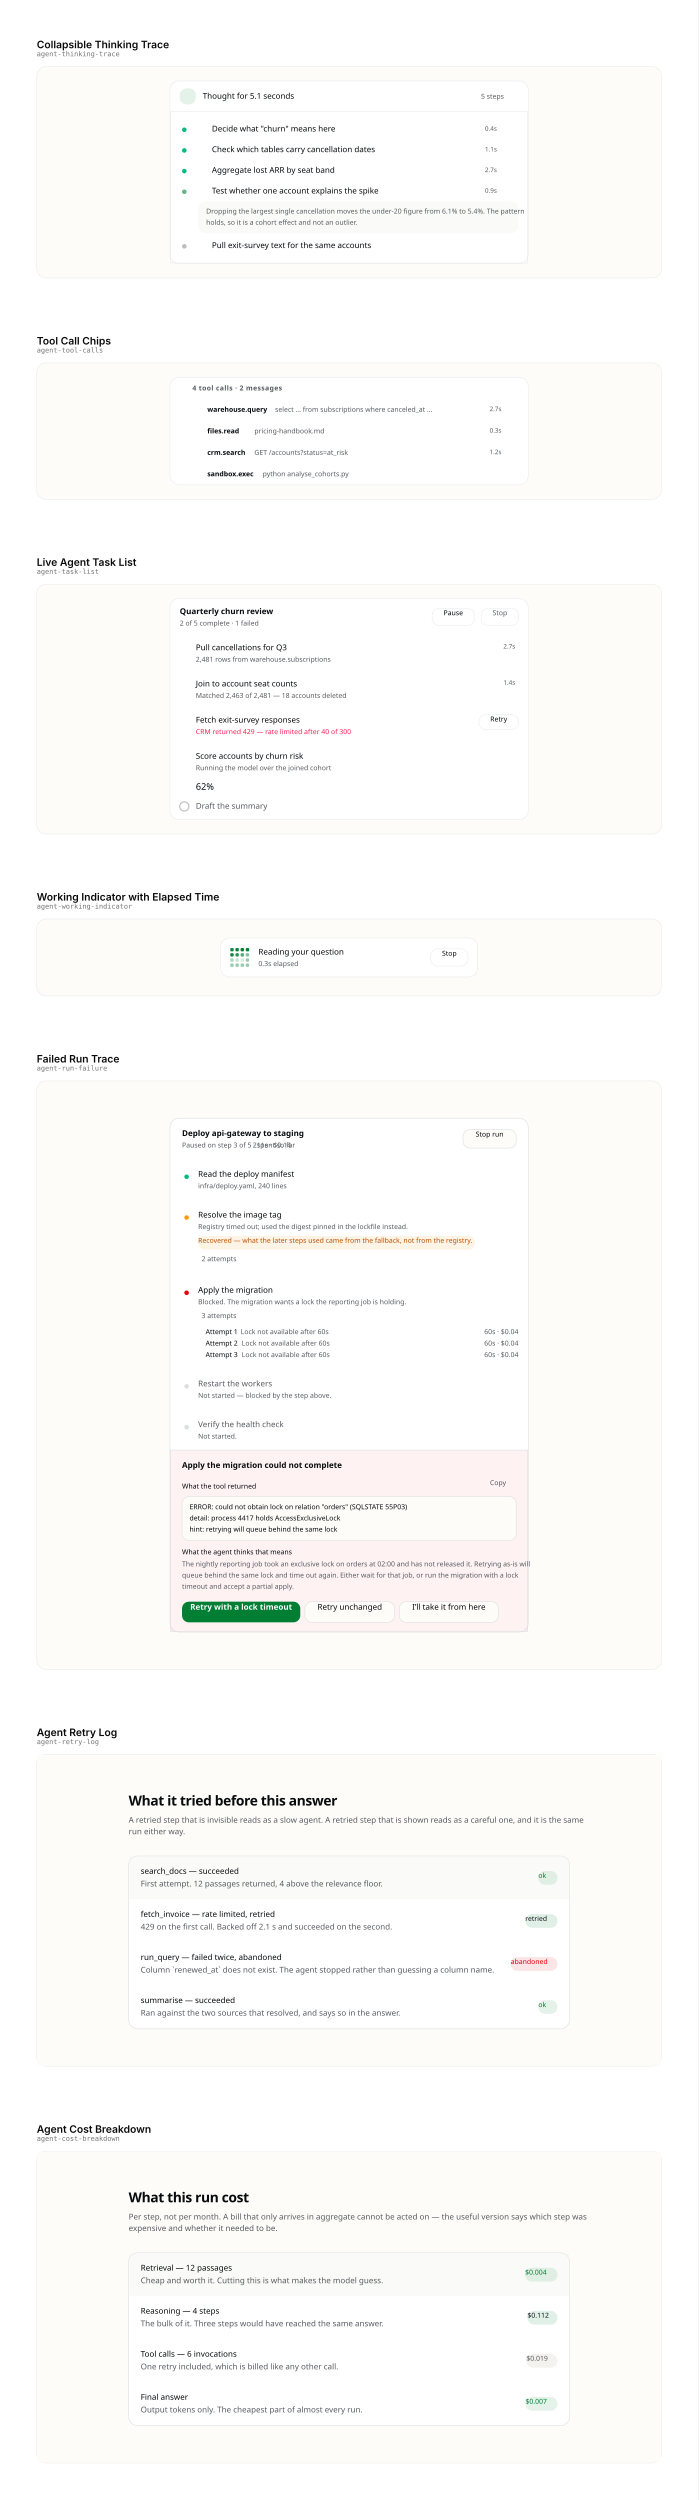
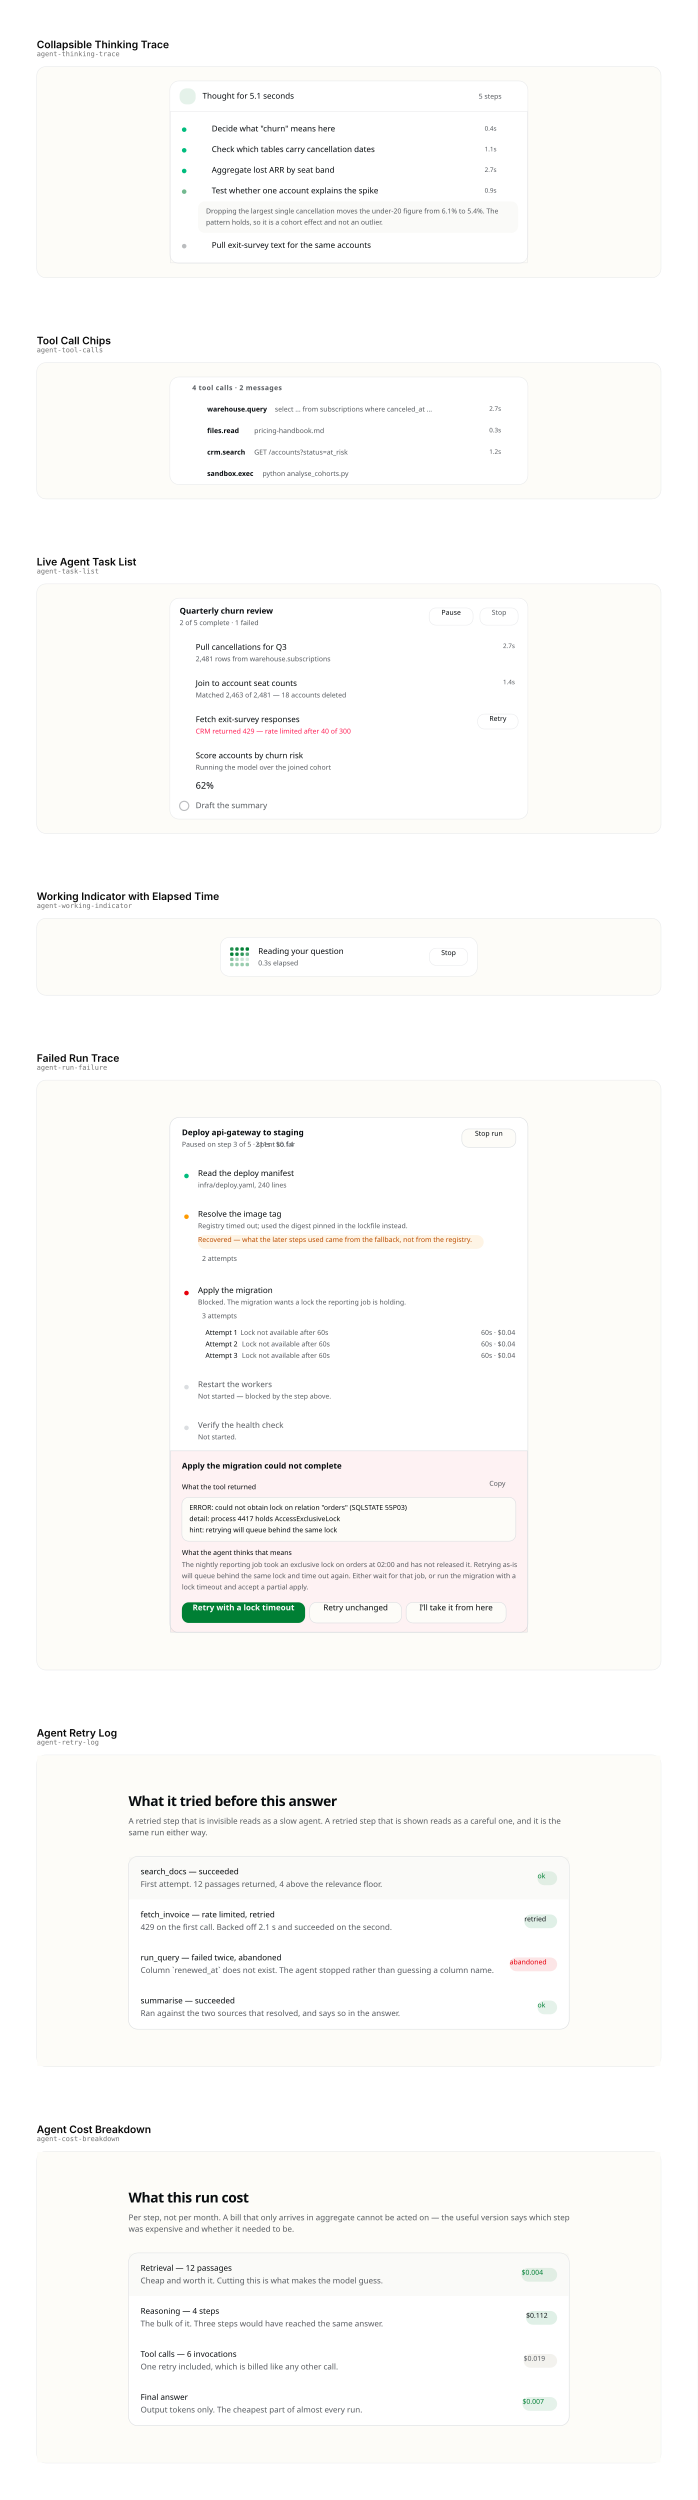
- <svg xmlns="http://www.w3.org/2000/svg" width="1216" height="4354" viewBox="0 0 1216 4354" id="Hoverlab — Agent Reasoning">
-   <rect id="Background" x="0" y="0" width="1216" height="4354" fill="#ffffff" />
+ <svg xmlns="http://www.w3.org/2000/svg" width="1216" height="4357" viewBox="0 0 1216 4357" id="Hoverlab — Agent Reasoning">
+   <rect id="Background" x="0" y="0" width="1216" height="4357" fill="#ffffff" />
  <text id="Collapsible Thinking Trace label" x="64" y="84" font-family="Inter, system-ui, sans-serif" font-size="18" font-weight="600" fill="#0a0a0a">Collapsible Thinking Trace</text>
  <text id="agent-thinking-trace id" x="64" y="98" font-family="ui-monospace, monospace" font-size="12" fill="#737373">agent-thinking-trace</text>
  <g id="Collapsible Thinking Trace" transform="translate(64, 116)">
    <rect id="container" x="0" y="0" width="1088" height="368" rx="16" fill="#fdfcf8" stroke="rgba(220, 222, 225, 0.6)" stroke-width="1" />
    <rect id="container 2" x="232" y="25" width="624" height="318" rx="16" fill="#ffffff" stroke="rgba(220, 222, 225, 0.6)" stroke-width="1" />
    <rect id="container 3" x="249" y="38" width="28" height="28" rx="12" fill="rgba(0, 128, 49, 0.102)" />
-     <text id="Thought for 5.1 seconds" x="289" y="56" fill="#080c0f" font-family="ui-sans-serif, system-ui" font-size="14" font-weight="500">Thought for 5.1 seconds</text>
-     <text id="5 steps" x="773.66" y="56" fill="#575b60" font-family="ui-sans-serif, system-ui" font-size="12">5 steps</text>
+     <text id="Thought for 5.1 seconds" x="289" y="56" fill="#080c0f" font-family="Geist, &quot;Geist Fallback&quot;" font-size="14" font-weight="500">Thought for 5.1 seconds</text>
+     <text id="5 steps" x="770.22" y="56" fill="#575b60" font-family="Geist, &quot;Geist Fallback&quot;" font-size="12">5 steps</text>
    <rect id="container 4" x="233" y="78" width="622" height="264" fill="none" stroke="rgba(220, 222, 225, 0.6)" stroke-width="1" />
    <rect id="container 5" x="253" y="106" width="8" height="8" rx="4" fill="#00bc7d" />
-     <text id="Decide what &quot;churn&quot; means here" x="305" y="113" fill="#080c0f" font-family="ui-sans-serif, system-ui" font-size="14">Decide what "churn" means here</text>
+     <text id="Decide what &quot;churn&quot; means here" x="305" y="113" fill="#080c0f" font-family="Geist, &quot;Geist Fallback&quot;" font-size="14">Decide what "churn" means here</text>
    <text id="0.4s" x="780.59" y="111.75" fill="#575b60" font-family="&quot;JetBrains Mono&quot;, &quot;JetBrains Mono Fallback&quot;" font-size="11">0.4s</text>
    <rect id="container 6" x="253" y="142" width="8" height="8" rx="4" fill="#00bc7d" />
-     <text id="Check which tables carry cancellation da…" x="305" y="149" fill="#080c0f" font-family="ui-sans-serif, system-ui" font-size="14">Check which tables carry cancellation dates</text>
+     <text id="Check which tables carry cancellation da…" x="305" y="149" fill="#080c0f" font-family="Geist, &quot;Geist Fallback&quot;" font-size="14">Check which tables carry cancellation dates</text>
    <text id="1.1s" x="780.59" y="147.75" fill="#575b60" font-family="&quot;JetBrains Mono&quot;, &quot;JetBrains Mono Fallback&quot;" font-size="11">1.1s</text>
    <rect id="container 7" x="253" y="178" width="8" height="8" rx="4" fill="#00bc7d" />
-     <text id="Aggregate lost ARR by seat band" x="305" y="185" fill="#080c0f" font-family="ui-sans-serif, system-ui" font-size="14">Aggregate lost ARR by seat band</text>
+     <text id="Aggregate lost ARR by seat band" x="305" y="185" fill="#080c0f" font-family="Geist, &quot;Geist Fallback&quot;" font-size="14">Aggregate lost ARR by seat band</text>
    <text id="2.7s" x="780.59" y="183.75" fill="#575b60" font-family="&quot;JetBrains Mono&quot;, &quot;JetBrains Mono Fallback&quot;" font-size="11">2.7s</text>
-     <rect id="container 8" x="253" y="214" width="8" height="8" rx="4" fill="#007f34" opacity="0.59" />
-     <text id="Test whether one account explains the sp…" x="305" y="221" fill="#080c0f" font-family="ui-sans-serif, system-ui" font-size="14">Test whether one account explains the spike</text>
+     <rect id="container 8" x="253" y="214" width="8" height="8" rx="4" fill="#007f34" opacity="0.55" />
+     <text id="Test whether one account explains the sp…" x="305" y="221" fill="#080c0f" font-family="Geist, &quot;Geist Fallback&quot;" font-size="14">Test whether one account explains the spike</text>
    <text id="0.9s" x="780.59" y="219.75" fill="#575b60" font-family="&quot;JetBrains Mono&quot;, &quot;JetBrains Mono Fallback&quot;" font-size="11">0.9s</text>
    <rect id="container 9" x="281" y="235" width="558" height="55" rx="12" fill="rgba(242, 242, 237, 0.4)" />
-     <text id="Dropping the largest single cancellation…" x="295" y="256" fill="#575b60" font-family="ui-sans-serif, system-ui" font-size="12">Dropping the largest single cancellation moves the under-20 figure from 6.1% to 5.4%. The pattern</text>
-     <text id="holds, so it is a cohort effect and not …" x="295" y="275.5" fill="#575b60" font-family="ui-sans-serif, system-ui" font-size="12">holds, so it is a cohort effect and not an outlier.</text>
+     <text id="Dropping the largest single cancellation…" x="295" y="256" fill="#575b60" font-family="Geist, &quot;Geist Fallback&quot;" font-size="12">Dropping the largest single cancellation moves the under-20 figure from 6.1% to 5.4%. The</text>
+     <text id="pattern holds, so it is a cohort effect …" x="295" y="275.5" fill="#575b60" font-family="Geist, &quot;Geist Fallback&quot;" font-size="12">pattern holds, so it is a cohort effect and not an outlier.</text>
    <rect id="container 10" x="253" y="309" width="8" height="8" rx="4" fill="rgba(87, 92, 97, 0.4)" />
-     <text id="Pull exit-survey text for the same accou…" x="305" y="316" fill="#080c0f" font-family="ui-sans-serif, system-ui" font-size="14">Pull exit-survey text for the same accounts</text>
+     <text id="Pull exit-survey text for the same accou…" x="305" y="316" fill="#080c0f" font-family="Geist, &quot;Geist Fallback&quot;" font-size="14">Pull exit-survey text for the same accounts</text>
  </g>
  <text id="Tool Call Chips label" x="64" y="600" font-family="Inter, system-ui, sans-serif" font-size="18" font-weight="600" fill="#0a0a0a">Tool Call Chips</text>
  <text id="agent-tool-calls id" x="64" y="614" font-family="ui-monospace, monospace" font-size="12" fill="#737373">agent-tool-calls</text>
  <g id="Tool Call Chips" transform="translate(64, 632)">
    <rect id="container" x="0" y="0" width="1088" height="237.5" rx="16" fill="#fdfcf8" stroke="rgba(220, 222, 225, 0.6)" stroke-width="1" />
    <rect id="container 2" x="232" y="25" width="624" height="187.5" rx="16" fill="#ffffff" stroke="rgba(220, 222, 225, 0.6)" stroke-width="1" />
-     <text id="4 tool calls · 2 messages" x="271" y="48" fill="#575b60" font-family="ui-sans-serif, system-ui" font-size="12" font-weight="600" letter-spacing="0.6">4 tool calls · 2 messages</text>
+     <text id="4 tool calls · 2 messages" x="271" y="48" fill="#575b60" font-family="Geist, &quot;Geist Fallback&quot;" font-size="12" font-weight="600" letter-spacing="0.6">4 tool calls · 2 messages</text>
    <text id="warehouse.query" x="297" y="85.25" fill="#080c0f" font-family="&quot;JetBrains Mono&quot;, &quot;JetBrains Mono Fallback&quot;" font-size="12" font-weight="600">warehouse.query</text>
    <text id="select … from subscriptions where cancel…" x="415" y="85.25" fill="#575b60" font-family="&quot;JetBrains Mono&quot;, &quot;JetBrains Mono Fallback&quot;" font-size="12">select … from subscriptions where canceled_at …</text>
    <text id="2.7s" x="788.59" y="84" fill="#575b60" font-family="&quot;JetBrains Mono&quot;, &quot;JetBrains Mono Fallback&quot;" font-size="11">2.7s</text>
    <text id="files.read" x="297" y="122.75" fill="#080c0f" font-family="&quot;JetBrains Mono&quot;, &quot;JetBrains Mono Fallback&quot;" font-size="12" font-weight="600">files.read</text>
    <text id="pricing-handbook.md" x="379" y="122.75" fill="#575b60" font-family="&quot;JetBrains Mono&quot;, &quot;JetBrains Mono Fallback&quot;" font-size="12">pricing-handbook.md</text>
    <text id="0.3s" x="788.59" y="121.5" fill="#575b60" font-family="&quot;JetBrains Mono&quot;, &quot;JetBrains Mono Fallback&quot;" font-size="11">0.3s</text>
    <text id="crm.search" x="297" y="160.25" fill="#080c0f" font-family="&quot;JetBrains Mono&quot;, &quot;JetBrains Mono Fallback&quot;" font-size="12" font-weight="600">crm.search</text>
    <text id="GET /accounts?status=at_risk" x="379" y="160.25" fill="#575b60" font-family="&quot;JetBrains Mono&quot;, &quot;JetBrains Mono Fallback&quot;" font-size="12">GET /accounts?status=at_risk</text>
    <text id="1.2s" x="788.59" y="159" fill="#575b60" font-family="&quot;JetBrains Mono&quot;, &quot;JetBrains Mono Fallback&quot;" font-size="11">1.2s</text>
    <text id="sandbox.exec" x="297" y="197.5" fill="#080c0f" font-family="&quot;JetBrains Mono&quot;, &quot;JetBrains Mono Fallback&quot;" font-size="12" font-weight="600">sandbox.exec</text>
    <text id="python analyse_cohorts.py" x="393.41" y="197.5" fill="#575b60" font-family="&quot;JetBrains Mono&quot;, &quot;JetBrains Mono Fallback&quot;" font-size="12">python analyse_cohorts.py</text>
  </g>
  <text id="Live Agent Task List label" x="64" y="985.5" font-family="Inter, system-ui, sans-serif" font-size="18" font-weight="600" fill="#0a0a0a">Live Agent Task List</text>
  <text id="agent-task-list id" x="64" y="999.5" font-family="ui-monospace, monospace" font-size="12" fill="#737373">agent-task-list</text>
  <g id="Live Agent Task List" transform="translate(64, 1017.5)">
    <rect id="container" x="0" y="0" width="1088" height="435" rx="16" fill="#fdfcf8" stroke="rgba(220, 222, 225, 0.6)" stroke-width="1" />
    <rect id="container 2" x="232" y="25" width="624" height="385" rx="16" fill="#ffffff" stroke="rgba(220, 222, 225, 0.6)" stroke-width="1" />
-     <text id="Quarterly churn review" x="249" y="52" fill="#080c0f" font-family="ui-sans-serif, system-ui" font-size="14" font-weight="600">Quarterly churn review</text>
-     <text id="2 of 5 complete · 1 failed" x="249" y="72" fill="#575b60" font-family="ui-sans-serif, system-ui" font-size="12">2 of 5 complete · 1 failed</text>
-     <rect id="button" x="688.66" y="42" width="73.48" height="30" rx="12" fill="none" stroke="rgba(220, 222, 225, 0.6)" stroke-width="1" />
-     <text id="Pause" x="725.4" y="54" fill="#080c0f" font-family="ui-sans-serif, system-ui" font-size="12" font-weight="500" text-anchor="middle">Pause</text>
-     <rect id="button 2" x="774.14" y="42" width="64.86" height="30" rx="12" fill="none" stroke="rgba(220, 222, 225, 0.6)" stroke-width="1" />
-     <text id="Stop" x="806.57" y="54" fill="#575b60" font-family="ui-sans-serif, system-ui" font-size="12" font-weight="500" text-anchor="middle">Stop</text>
-     <text id="Pull cancellations for Q3" x="277" y="115" fill="#080c0f" font-family="ui-sans-serif, system-ui" font-size="14" font-weight="500">Pull cancellations for Q3</text>
-     <text id="2,481 rows from warehouse.subscriptions" x="277" y="135" fill="#575b60" font-family="ui-sans-serif, system-ui" font-size="12">2,481 rows from warehouse.subscriptions</text>
+     <text id="Quarterly churn review" x="249" y="52" fill="#080c0f" font-family="Geist, &quot;Geist Fallback&quot;" font-size="14" font-weight="600">Quarterly churn review</text>
+     <text id="2 of 5 complete · 1 failed" x="249" y="72" fill="#575b60" font-family="Geist, &quot;Geist Fallback&quot;" font-size="12">2 of 5 complete · 1 failed</text>
+     <rect id="button" x="684" y="42" width="76.45" height="30" rx="12" fill="none" stroke="rgba(220, 222, 225, 0.6)" stroke-width="1" />
+     <text id="Pause" x="722.23" y="54" fill="#080c0f" font-family="Geist, &quot;Geist Fallback&quot;" font-size="12" font-weight="500" text-anchor="middle">Pause</text>
+     <rect id="button 2" x="772.45" y="42" width="66.55" height="30" rx="12" fill="none" stroke="rgba(220, 222, 225, 0.6)" stroke-width="1" />
+     <text id="Stop" x="805.73" y="54" fill="#575b60" font-family="Geist, &quot;Geist Fallback&quot;" font-size="12" font-weight="500" text-anchor="middle">Stop</text>
+     <text id="Pull cancellations for Q3" x="277" y="115" fill="#080c0f" font-family="Geist, &quot;Geist Fallback&quot;" font-size="14" font-weight="500">Pull cancellations for Q3</text>
+     <text id="2,481 rows from warehouse.subscriptions" x="277" y="135" fill="#575b60" font-family="Geist, &quot;Geist Fallback&quot;" font-size="12">2,481 rows from warehouse.subscriptions</text>
    <text id="2.7s" x="812.59" y="112" fill="#575b60" font-family="&quot;JetBrains Mono&quot;, &quot;JetBrains Mono Fallback&quot;" font-size="11">2.7s</text>
-     <text id="Join to account seat counts" x="277" y="178" fill="#080c0f" font-family="ui-sans-serif, system-ui" font-size="14" font-weight="500">Join to account seat counts</text>
-     <text id="Matched 2,463 of 2,481 — 18 accounts del…" x="277" y="198" fill="#575b60" font-family="ui-sans-serif, system-ui" font-size="12">Matched 2,463 of 2,481 — 18 accounts deleted</text>
+     <text id="Join to account seat counts" x="277" y="178" fill="#080c0f" font-family="Geist, &quot;Geist Fallback&quot;" font-size="14" font-weight="500">Join to account seat counts</text>
+     <text id="Matched 2,463 of 2,481 — 18 accounts del…" x="277" y="198" fill="#575b60" font-family="Geist, &quot;Geist Fallback&quot;" font-size="12">Matched 2,463 of 2,481 — 18 accounts deleted</text>
    <text id="1.4s" x="812.59" y="175" fill="#575b60" font-family="&quot;JetBrains Mono&quot;, &quot;JetBrains Mono Fallback&quot;" font-size="11">1.4s</text>
-     <text id="Fetch exit-survey responses" x="277" y="241" fill="#080c0f" font-family="ui-sans-serif, system-ui" font-size="14" font-weight="500">Fetch exit-survey responses</text>
-     <text id="CRM returned 429 — rate limited after 40…" x="277" y="261" fill="#ff2056" font-family="ui-sans-serif, system-ui" font-size="12">CRM returned 429 — rate limited after 40 of 300</text>
-     <rect id="button 3" x="770.11" y="227" width="68.89" height="26" rx="12" fill="none" stroke="rgba(220, 222, 225, 0.6)" stroke-width="1" />
-     <text id="Retry" x="804.55" y="239" fill="#080c0f" font-family="ui-sans-serif, system-ui" font-size="12" font-weight="500" text-anchor="middle">Retry</text>
-     <text id="Score accounts by churn risk" x="277" y="304" fill="#080c0f" font-family="ui-sans-serif, system-ui" font-size="14" font-weight="500">Score accounts by churn risk</text>
-     <text id="Running the model over the joined cohort" x="277" y="324" fill="#575b60" font-family="ui-sans-serif, system-ui" font-size="12">Running the model over the joined cohort</text>
-     <text id="62%" x="277" y="358" fill="#080c0f" font-family="ui-sans-serif, system-ui" font-size="16">62%</text>
+     <text id="Fetch exit-survey responses" x="277" y="241" fill="#080c0f" font-family="Geist, &quot;Geist Fallback&quot;" font-size="14" font-weight="500">Fetch exit-survey responses</text>
+     <text id="CRM returned 429 — rate limited after 40…" x="277" y="261" fill="#ff2056" font-family="Geist, &quot;Geist Fallback&quot;" font-size="12">CRM returned 429 — rate limited after 40 of 300</text>
+     <rect id="button 3" x="768.38" y="227" width="70.63" height="26" rx="12" fill="none" stroke="rgba(220, 222, 225, 0.6)" stroke-width="1" />
+     <text id="Retry" x="803.69" y="239" fill="#080c0f" font-family="Geist, &quot;Geist Fallback&quot;" font-size="12" font-weight="500" text-anchor="middle">Retry</text>
+     <text id="Score accounts by churn risk" x="277" y="304" fill="#080c0f" font-family="Geist, &quot;Geist Fallback&quot;" font-size="14" font-weight="500">Score accounts by churn risk</text>
+     <text id="Running the model over the joined cohort" x="277" y="324" fill="#575b60" font-family="Geist, &quot;Geist Fallback&quot;" font-size="12">Running the model over the joined cohort</text>
+     <text id="62%" x="277" y="357" fill="#080c0f" font-family="Geist, &quot;Geist Fallback&quot;" font-size="16">62%</text>
    <rect id="container 3" x="249" y="379" width="16" height="16" rx="8" fill="none" stroke="rgba(87, 92, 97, 0.4)" stroke-width="2" />
-     <text id="Draft the summary" x="277" y="391" fill="#575b60" font-family="ui-sans-serif, system-ui" font-size="14">Draft the summary</text>
+     <text id="Draft the summary" x="277" y="391" fill="#575b60" font-family="Geist, &quot;Geist Fallback&quot;" font-size="14">Draft the summary</text>
  </g>
  <text id="Working Indicator with Elapsed Time label" x="64" y="1568.5" font-family="Inter, system-ui, sans-serif" font-size="18" font-weight="600" fill="#0a0a0a">Working Indicator with Elapsed Time</text>
  <text id="agent-working-indicator id" x="64" y="1582.5" font-family="ui-monospace, monospace" font-size="12" fill="#737373">agent-working-indicator</text>
  <g id="Working Indicator with Elapsed Time" transform="translate(64, 1600.5)">
    <rect id="container" x="0" y="0" width="1088" height="134" rx="16" fill="#fdfcf8" stroke="rgba(220, 222, 225, 0.6)" stroke-width="1" />
    <rect id="container 2" x="320" y="33" width="448" height="68" rx="16" fill="#ffffff" stroke="rgba(220, 222, 225, 0.6)" stroke-width="1" />
-     <rect id="container 3" x="337" y="50.5" width="6" height="6" rx="2" fill="#007f34" opacity="0.93" />
-     <rect id="container 4" x="346" y="50.5" width="6" height="6" rx="2" fill="#007f34" opacity="0.97" />
-     <rect id="container 5" x="355" y="50.5" width="6" height="6" rx="2" fill="#007f34" opacity="1" />
-     <rect id="container 6" x="364" y="50.5" width="6" height="6" rx="2" fill="#007f34" opacity="0.99" />
-     <rect id="container 7" x="337" y="59.5" width="6" height="6" rx="2" fill="#007f34" opacity="0.94" />
-     <rect id="container 8" x="346" y="59.5" width="6" height="6" rx="2" fill="#007f34" opacity="0.82" />
-     <rect id="container 9" x="355" y="59.5" width="6" height="6" rx="2" fill="#007f34" opacity="0.66" />
-     <rect id="container 10" x="364" y="59.5" width="6" height="6" rx="2" fill="#007f34" opacity="0.48" />
-     <rect id="container 11" x="337" y="68.5" width="6" height="6" rx="2" fill="#007f34" opacity="0.32" />
-     <rect id="container 12" x="346" y="68.5" width="6" height="6" rx="2" fill="#007f34" opacity="0.21" />
-     <rect id="container 13" x="355" y="68.5" width="6" height="6" rx="2" fill="#007f34" opacity="0.16" />
-     <rect id="container 14" x="364" y="68.5" width="6" height="6" rx="2" fill="#007f34" opacity="0.4" />
+     <rect id="container 3" x="337" y="50.5" width="6" height="6" rx="2" fill="#007f34" opacity="0.86" />
+     <rect id="container 4" x="346" y="50.5" width="6" height="6" rx="2" fill="#007f34" opacity="0.93" />
+     <rect id="container 5" x="355" y="50.5" width="6" height="6" rx="2" fill="#007f34" opacity="0.98" />
+     <rect id="container 6" x="364" y="50.5" width="6" height="6" rx="2" fill="#007f34" opacity="1" />
+     <rect id="container 7" x="337" y="59.5" width="6" height="6" rx="2" fill="#007f34" opacity="0.99" />
+     <rect id="container 8" x="346" y="59.5" width="6" height="6" rx="2" fill="#007f34" opacity="0.93" />
+     <rect id="container 9" x="355" y="59.5" width="6" height="6" rx="2" fill="#007f34" opacity="0.82" />
+     <rect id="container 10" x="364" y="59.5" width="6" height="6" rx="2" fill="#007f34" opacity="0.65" />
+     <rect id="container 11" x="337" y="68.5" width="6" height="6" rx="2" fill="#007f34" opacity="0.47" />
+     <rect id="container 12" x="346" y="68.5" width="6" height="6" rx="2" fill="#007f34" opacity="0.31" />
+     <rect id="container 13" x="355" y="68.5" width="6" height="6" rx="2" fill="#007f34" opacity="0.2" />
+     <rect id="container 14" x="364" y="68.5" width="6" height="6" rx="2" fill="#007f34" opacity="0.15" />
    <rect id="container 15" x="337" y="77.5" width="6" height="6" rx="2" fill="#007f34" opacity="0.4" />
    <rect id="container 16" x="346" y="77.5" width="6" height="6" rx="2" fill="#007f34" opacity="0.4" />
    <rect id="container 17" x="355" y="77.5" width="6" height="6" rx="2" fill="#007f34" opacity="0.4" />
    <rect id="container 18" x="364" y="77.5" width="6" height="6" rx="2" fill="#007f34" opacity="0.4" />
-     <text id="Reading your question" x="386" y="62" fill="#080c0f" font-family="ui-sans-serif, system-ui" font-size="14" font-weight="500">Reading your question</text>
+     <text id="Reading your question" x="386" y="62" fill="#080c0f" font-family="Geist, &quot;Geist Fallback&quot;" font-size="14" font-weight="500">Reading your question</text>
    <text id="0.3s elapsed" x="386" y="82" fill="#575b60" font-family="&quot;JetBrains Mono&quot;, &quot;JetBrains Mono Fallback&quot;" font-size="12">0.3s elapsed</text>
-     <rect id="button" x="686.14" y="52" width="64.86" height="30" rx="12" fill="none" stroke="rgba(220, 222, 225, 0.6)" stroke-width="1" />
-     <text id="Stop" x="718.57" y="64" fill="#080c0f" font-family="ui-sans-serif, system-ui" font-size="12" font-weight="500" text-anchor="middle">Stop</text>
+     <rect id="button" x="684.45" y="52" width="66.55" height="30" rx="12" fill="none" stroke="rgba(220, 222, 225, 0.6)" stroke-width="1" />
+     <text id="Stop" x="717.73" y="64" fill="#080c0f" font-family="Geist, &quot;Geist Fallback&quot;" font-size="12" font-weight="500" text-anchor="middle">Stop</text>
  </g>
  <text id="Failed Run Trace label" x="64" y="1850.5" font-family="Inter, system-ui, sans-serif" font-size="18" font-weight="600" fill="#0a0a0a">Failed Run Trace</text>
  <text id="agent-run-failure id" x="64" y="1864.5" font-family="ui-monospace, monospace" font-size="12" fill="#737373">agent-run-failure</text>
  <g id="Failed Run Trace" transform="translate(64, 1882.5)">
-     <rect id="container" x="0" y="0" width="1088" height="1025" rx="16" fill="#fdfcf8" stroke="rgba(220, 222, 225, 0.6)" stroke-width="1" />
-     <rect id="container 2" x="232" y="65" width="624" height="895" rx="16" fill="#ffffff" stroke="#dbdee1" stroke-width="1" />
-     <text id="Deploy api-gateway to staging" x="253" y="96" fill="#080c0f" font-family="ui-sans-serif, system-ui" font-size="14" font-weight="600">Deploy api-gateway to staging</text>
-     <text id="Paused on step 3 of 5 · spent so far" x="253" y="116" fill="#575b60" font-family="ui-sans-serif, system-ui" font-size="12">Paused on step 3 of 5 · spent so far</text>
-     <text id="211s · $0.14" x="376.31" y="116" fill="#575b60" font-family="ui-sans-serif, system-ui" font-size="12">211s · $0.14</text>
-     <rect id="button" x="742.41" y="85" width="92.59" height="32" rx="12" fill="#fdfcf8" stroke="#dbdee1" stroke-width="1" />
-     <text id="Stop run" x="788.7" y="97" fill="#080c0f" font-family="ui-sans-serif, system-ui" font-size="12" font-weight="500" text-anchor="middle">Stop run</text>
+     <rect id="container" x="0" y="0" width="1088" height="1028" rx="16" fill="#fdfcf8" stroke="rgba(220, 222, 225, 0.6)" stroke-width="1" />
+     <rect id="container 2" x="232" y="65" width="624" height="898" rx="16" fill="#ffffff" stroke="#dbdee1" stroke-width="1" />
+     <text id="Deploy api-gateway to staging" x="253" y="96" fill="#080c0f" font-family="Geist, &quot;Geist Fallback&quot;" font-size="14" font-weight="600">Deploy api-gateway to staging</text>
+     <text id="Paused on step 3 of 5 · spent so far" x="253" y="116" fill="#575b60" font-family="Geist, &quot;Geist Fallback&quot;" font-size="12">Paused on step 3 of 5 · spent so far</text>
+     <text id="211s · $0.14" x="381.13" y="116" fill="#575b60" font-family="Geist, &quot;Geist Fallback&quot;" font-size="12">211s · $0.14</text>
+     <rect id="button" x="740.91" y="85" width="94.09" height="32" rx="12" fill="#fdfcf8" stroke="#dbdee1" stroke-width="1" />
+     <text id="Stop run" x="787.95" y="97" fill="#080c0f" font-family="Geist, &quot;Geist Fallback&quot;" font-size="12" font-weight="500" text-anchor="middle">Stop run</text>
    <rect id="container 3" x="257" y="163" width="8" height="8" rx="4" fill="#00bc7d" />
-     <text id="Read the deploy manifest" x="281" y="167" fill="#080c0f" font-family="ui-sans-serif, system-ui" font-size="14" font-weight="500">Read the deploy manifest</text>
-     <text id="infra/deploy.yaml, 240 lines" x="281" y="187" fill="#575b60" font-family="ui-sans-serif, system-ui" font-size="12">infra/deploy.yaml, 240 lines</text>
+     <text id="Read the deploy manifest" x="281" y="167" fill="#080c0f" font-family="Geist, &quot;Geist Fallback&quot;" font-size="14" font-weight="500">Read the deploy manifest</text>
+     <text id="infra/deploy.yaml, 240 lines" x="281" y="187" fill="#575b60" font-family="Geist, &quot;Geist Fallback&quot;" font-size="12">infra/deploy.yaml, 240 lines</text>
    <rect id="container 4" x="257" y="234" width="8" height="8" rx="4" fill="#fe9a00" />
-     <text id="Resolve the image tag" x="281" y="238" fill="#080c0f" font-family="ui-sans-serif, system-ui" font-size="14" font-weight="500">Resolve the image tag</text>
-     <text id="Registry timed out; used the digest pinn…" x="281" y="258" fill="#575b60" font-family="ui-sans-serif, system-ui" font-size="12">Registry timed out; used the digest pinned in the lockfile instead.</text>
-     <rect id="paragraph" x="281" y="270" width="482.44" height="24" rx="12" fill="rgba(245, 147, 0, 0.102)" />
-     <text id="Recovered — what the later steps used ca…" x="281" y="282" fill="#bb4d00" font-family="ui-sans-serif, system-ui" font-size="12">Recovered — what the later steps used came from the fallback, not from the registry.</text>
-     <text id="2 attempts" x="317.41" y="314" fill="#575b60" font-family="ui-sans-serif, system-ui" font-size="12" text-anchor="middle">2 attempts</text>
-     <rect id="container 5" x="257" y="365" width="8" height="8" rx="4" fill="#e7000b" />
-     <text id="Apply the migration" x="281" y="369" fill="#080c0f" font-family="ui-sans-serif, system-ui" font-size="14" font-weight="500">Apply the migration</text>
-     <text id="Blocked. The migration wants a lock the …" x="281" y="389" fill="#575b60" font-family="ui-sans-serif, system-ui" font-size="12">Blocked. The migration wants a lock the reporting job is holding.</text>
-     <text id="3 attempts" x="317.41" y="413" fill="#575b60" font-family="ui-sans-serif, system-ui" font-size="12" text-anchor="middle">3 attempts</text>
-     <text id="Attempt 1" x="294" y="441" fill="#080c0f" font-family="ui-sans-serif, system-ui" font-size="12" font-weight="500">Attempt 1</text>
-     <text id="Lock not available after 60s" x="355.17" y="441" fill="#575b60" font-family="ui-sans-serif, system-ui" font-size="12">Lock not available after 60s</text>
-     <text id="60s · $0.04" x="779.3" y="441" fill="#575b60" font-family="ui-sans-serif, system-ui" font-size="12">60s · $0.04</text>
-     <text id="Attempt 2" x="294" y="461" fill="#080c0f" font-family="ui-sans-serif, system-ui" font-size="12" font-weight="500">Attempt 2</text>
-     <text id="Lock not available after 60s 2" x="357" y="461" fill="#575b60" font-family="ui-sans-serif, system-ui" font-size="12">Lock not available after 60s</text>
-     <text id="60s · $0.04 2" x="779.3" y="461" fill="#575b60" font-family="ui-sans-serif, system-ui" font-size="12">60s · $0.04</text>
-     <text id="Attempt 3" x="294" y="481" fill="#080c0f" font-family="ui-sans-serif, system-ui" font-size="12" font-weight="500">Attempt 3</text>
-     <text id="Lock not available after 60s 3" x="357" y="481" fill="#575b60" font-family="ui-sans-serif, system-ui" font-size="12">Lock not available after 60s</text>
-     <text id="60s · $0.04 3" x="779.3" y="481" fill="#575b60" font-family="ui-sans-serif, system-ui" font-size="12">60s · $0.04</text>
-     <rect id="container 6" x="257" y="528" width="8" height="8" rx="4" fill="#dbdee1" />
-     <text id="Restart the workers" x="281" y="532" fill="#575b60" font-family="ui-sans-serif, system-ui" font-size="14" font-weight="500">Restart the workers</text>
-     <text id="Not started — blocked by the step above." x="281" y="552" fill="#575b60" font-family="ui-sans-serif, system-ui" font-size="12">Not started — blocked by the step above.</text>
-     <rect id="container 7" x="257" y="599" width="8" height="8" rx="4" fill="#dbdee1" />
-     <text id="Verify the health check" x="281" y="603" fill="#575b60" font-family="ui-sans-serif, system-ui" font-size="14" font-weight="500">Verify the health check</text>
-     <text id="Not started." x="281" y="623" fill="#575b60" font-family="ui-sans-serif, system-ui" font-size="12">Not started.</text>
-     <rect id="alert" x="233" y="643" width="622" height="316" fill="rgba(235, 0, 20, 0.051)" stroke="#dbdee1" stroke-width="1" />
-     <text id="Apply the migration could not complete" x="253" y="674" fill="#080c0f" font-family="ui-sans-serif, system-ui" font-size="14" font-weight="600">Apply the migration could not complete</text>
-     <text id="What the tool returned" x="253" y="710" fill="#080c0f" font-family="ui-sans-serif, system-ui" font-size="12" font-weight="500">What the tool returned</text>
-     <text id="Copy" x="803.34" y="704" fill="#575b60" font-family="ui-sans-serif, system-ui" font-size="12" text-anchor="middle">Copy</text>
-     <rect id="container 8" x="253" y="724" width="582" height="76.5" rx="12" fill="#fdfcf8" stroke="#dbdee1" stroke-width="1" />
-     <text id="ERROR: could not obtain lock on relation…" x="266" y="746" fill="#080c0f" font-family="&quot;JetBrains Mono&quot;, &quot;JetBrains Mono Fallback&quot;" font-size="12">ERROR: could not obtain lock on relation "orders" (SQLSTATE 55P03)</text>
-     <text id="detail: process 4417 holds AccessExclusi…" x="266" y="765.5" fill="#080c0f" font-family="&quot;JetBrains Mono&quot;, &quot;JetBrains Mono Fallback&quot;" font-size="12">detail: process 4417 holds AccessExclusiveLock</text>
-     <text id="hint: retrying will queue behind the sam…" x="266" y="785" fill="#080c0f" font-family="&quot;JetBrains Mono&quot;, &quot;JetBrains Mono Fallback&quot;" font-size="12">hint: retrying will queue behind the same lock</text>
-     <text id="What the agent thinks that means" x="253" y="824.5" fill="#080c0f" font-family="ui-sans-serif, system-ui" font-size="12" font-weight="500">What the agent thinks that means</text>
-     <text id="The nightly reporting job took an exclus…" x="253" y="845.5" fill="#575b60" font-family="ui-sans-serif, system-ui" font-size="12">The nightly reporting job took an exclusive lock on orders at 02:00 and has not released it. Retrying as-is will</text>
-     <text id="queue behind the same lock and time out …" x="253" y="865" fill="#575b60" font-family="ui-sans-serif, system-ui" font-size="12">queue behind the same lock and time out again. Either wait for that job, or run the migration with a lock</text>
-     <text id="timeout and accept a partial apply." x="253" y="884.5" fill="#575b60" font-family="ui-sans-serif, system-ui" font-size="12">timeout and accept a partial apply.</text>
-     <rect id="button 2" x="253" y="907" width="205.95" height="36" rx="12" fill="#007f34" />
-     <text id="Retry with a lock timeout" x="355.98" y="921" fill="#fcfcfc" font-family="ui-sans-serif, system-ui" font-size="14" font-weight="600" text-anchor="middle">Retry with a lock timeout</text>
-     <rect id="button 3" x="466.95" y="907" width="156.41" height="36" rx="12" fill="#fdfcf8" stroke="#dbdee1" stroke-width="1" />
-     <text id="Retry unchanged" x="545.16" y="921" fill="#080c0f" font-family="ui-sans-serif, system-ui" font-size="14" font-weight="500" text-anchor="middle">Retry unchanged</text>
-     <rect id="button 4" x="631.36" y="907" width="172.73" height="36" rx="12" fill="#fdfcf8" stroke="#dbdee1" stroke-width="1" />
-     <text id="I’ll take it from here" x="717.73" y="921" fill="#080c0f" font-family="ui-sans-serif, system-ui" font-size="14" font-weight="500" text-anchor="middle">I’ll take it from here</text>
-   </g>
-   <text id="Agent Retry Log label" x="64" y="3023.5" font-family="Inter, system-ui, sans-serif" font-size="18" font-weight="600" fill="#0a0a0a">Agent Retry Log</text>
-   <text id="agent-retry-log id" x="64" y="3037.5" font-family="ui-monospace, monospace" font-size="12" fill="#737373">agent-retry-log</text>
-   <g id="Agent Retry Log" transform="translate(64, 3055.5)">
+     <text id="Resolve the image tag" x="281" y="238" fill="#080c0f" font-family="Geist, &quot;Geist Fallback&quot;" font-size="14" font-weight="500">Resolve the image tag</text>
+     <text id="Registry timed out; used the digest pinn…" x="281" y="258" fill="#575b60" font-family="Geist, &quot;Geist Fallback&quot;" font-size="12">Registry timed out; used the digest pinned in the lockfile instead.</text>
+     <rect id="paragraph" x="281" y="270" width="498" height="24" rx="12" fill="rgba(245, 147, 0, 0.102)" />
+     <text id="Recovered — what the later steps used ca…" x="281" y="282" fill="#bb4d00" font-family="Geist, &quot;Geist Fallback&quot;" font-size="12">Recovered — what the later steps used came from the fallback, not from the registry.</text>
+     <text id="2 attempts" x="318.51" y="315" fill="#575b60" font-family="Geist, &quot;Geist Fallback&quot;" font-size="12" text-anchor="middle">2 attempts</text>
+     <rect id="container 5" x="257" y="367" width="8" height="8" rx="4" fill="#e7000b" />
+     <text id="Apply the migration" x="281" y="371" fill="#080c0f" font-family="Geist, &quot;Geist Fallback&quot;" font-size="14" font-weight="500">Apply the migration</text>
+     <text id="Blocked. The migration wants a lock the …" x="281" y="391" fill="#575b60" font-family="Geist, &quot;Geist Fallback&quot;" font-size="12">Blocked. The migration wants a lock the reporting job is holding.</text>
+     <text id="3 attempts" x="318.47" y="415" fill="#575b60" font-family="Geist, &quot;Geist Fallback&quot;" font-size="12" text-anchor="middle">3 attempts</text>
+     <text id="Attempt 1" x="294" y="444" fill="#080c0f" font-family="Geist, &quot;Geist Fallback&quot;" font-size="12" font-weight="500">Attempt 1</text>
+     <text id="Lock not available after 60s" x="354.97" y="444" fill="#575b60" font-family="Geist, &quot;Geist Fallback&quot;" font-size="12">Lock not available after 60s</text>
+     <text id="60s · $0.04" x="774.38" y="444" fill="#575b60" font-family="Geist, &quot;Geist Fallback&quot;" font-size="12">60s · $0.04</text>
+     <text id="Attempt 2" x="294" y="464" fill="#080c0f" font-family="Geist, &quot;Geist Fallback&quot;" font-size="12" font-weight="500">Attempt 2</text>
+     <text id="Lock not available after 60s 2" x="357.66" y="464" fill="#575b60" font-family="Geist, &quot;Geist Fallback&quot;" font-size="12">Lock not available after 60s</text>
+     <text id="60s · $0.04 2" x="774.38" y="464" fill="#575b60" font-family="Geist, &quot;Geist Fallback&quot;" font-size="12">60s · $0.04</text>
+     <text id="Attempt 3" x="294" y="484" fill="#080c0f" font-family="Geist, &quot;Geist Fallback&quot;" font-size="12" font-weight="500">Attempt 3</text>
+     <text id="Lock not available after 60s 3" x="357.59" y="484" fill="#575b60" font-family="Geist, &quot;Geist Fallback&quot;" font-size="12">Lock not available after 60s</text>
+     <text id="60s · $0.04 3" x="774.38" y="484" fill="#575b60" font-family="Geist, &quot;Geist Fallback&quot;" font-size="12">60s · $0.04</text>
+     <rect id="container 6" x="257" y="531" width="8" height="8" rx="4" fill="#dbdee1" />
+     <text id="Restart the workers" x="281" y="535" fill="#575b60" font-family="Geist, &quot;Geist Fallback&quot;" font-size="14" font-weight="500">Restart the workers</text>
+     <text id="Not started — blocked by the step above." x="281" y="555" fill="#575b60" font-family="Geist, &quot;Geist Fallback&quot;" font-size="12">Not started — blocked by the step above.</text>
+     <rect id="container 7" x="257" y="602" width="8" height="8" rx="4" fill="#dbdee1" />
+     <text id="Verify the health check" x="281" y="606" fill="#575b60" font-family="Geist, &quot;Geist Fallback&quot;" font-size="14" font-weight="500">Verify the health check</text>
+     <text id="Not started." x="281" y="626" fill="#575b60" font-family="Geist, &quot;Geist Fallback&quot;" font-size="12">Not started.</text>
+     <rect id="alert" x="233" y="646" width="622" height="316" fill="rgba(235, 0, 20, 0.051)" stroke="#dbdee1" stroke-width="1" />
+     <text id="Apply the migration could not complete" x="253" y="677" fill="#080c0f" font-family="Geist, &quot;Geist Fallback&quot;" font-size="14" font-weight="600">Apply the migration could not complete</text>
+     <text id="What the tool returned" x="253" y="713" fill="#080c0f" font-family="Geist, &quot;Geist Fallback&quot;" font-size="12" font-weight="500">What the tool returned</text>
+     <text id="Copy" x="802.8" y="707" fill="#575b60" font-family="Geist, &quot;Geist Fallback&quot;" font-size="12" text-anchor="middle">Copy</text>
+     <rect id="container 8" x="253" y="727" width="582" height="76.5" rx="12" fill="#fdfcf8" stroke="#dbdee1" stroke-width="1" />
+     <text id="ERROR: could not obtain lock on relation…" x="266" y="749" fill="#080c0f" font-family="&quot;JetBrains Mono&quot;, &quot;JetBrains Mono Fallback&quot;" font-size="12">ERROR: could not obtain lock on relation "orders" (SQLSTATE 55P03)</text>
+     <text id="detail: process 4417 holds AccessExclusi…" x="266" y="768.5" fill="#080c0f" font-family="&quot;JetBrains Mono&quot;, &quot;JetBrains Mono Fallback&quot;" font-size="12">detail: process 4417 holds AccessExclusiveLock</text>
+     <text id="hint: retrying will queue behind the sam…" x="266" y="788" fill="#080c0f" font-family="&quot;JetBrains Mono&quot;, &quot;JetBrains Mono Fallback&quot;" font-size="12">hint: retrying will queue behind the same lock</text>
+     <text id="What the agent thinks that means" x="253" y="827.5" fill="#080c0f" font-family="Geist, &quot;Geist Fallback&quot;" font-size="12" font-weight="500">What the agent thinks that means</text>
+     <text id="The nightly reporting job took an exclus…" x="253" y="848.5" fill="#575b60" font-family="Geist, &quot;Geist Fallback&quot;" font-size="12">The nightly reporting job took an exclusive lock on orders at 02:00 and has not released it. Retrying as-is</text>
+     <text id="will queue behind the same lock and time…" x="253" y="868" fill="#575b60" font-family="Geist, &quot;Geist Fallback&quot;" font-size="12">will queue behind the same lock and time out again. Either wait for that job, or run the migration with a</text>
+     <text id="lock timeout and accept a partial apply." x="253" y="887.5" fill="#575b60" font-family="Geist, &quot;Geist Fallback&quot;" font-size="12">lock timeout and accept a partial apply.</text>
+     <rect id="button 2" x="253" y="910" width="214.73" height="36" rx="12" fill="#007f34" />
+     <text id="Retry with a lock timeout" x="360.37" y="924" fill="#fcfcfc" font-family="Geist, &quot;Geist Fallback&quot;" font-size="14" font-weight="600" text-anchor="middle">Retry with a lock timeout</text>
+     <rect id="button 3" x="475.73" y="910" width="160.06" height="36" rx="12" fill="#fdfcf8" stroke="#dbdee1" stroke-width="1" />
+     <text id="Retry unchanged" x="555.77" y="924" fill="#080c0f" font-family="Geist, &quot;Geist Fallback&quot;" font-size="14" font-weight="500" text-anchor="middle">Retry unchanged</text>
+     <rect id="button 4" x="643.8" y="910" width="174.22" height="36" rx="12" fill="#fdfcf8" stroke="#dbdee1" stroke-width="1" />
+     <text id="I’ll take it from here" x="730.91" y="924" fill="#080c0f" font-family="Geist, &quot;Geist Fallback&quot;" font-size="14" font-weight="500" text-anchor="middle">I’ll take it from here</text>
+   </g>
+   <text id="Agent Retry Log label" x="64" y="3026.5" font-family="Inter, system-ui, sans-serif" font-size="18" font-weight="600" fill="#0a0a0a">Agent Retry Log</text>
+   <text id="agent-retry-log id" x="64" y="3040.5" font-family="ui-monospace, monospace" font-size="12" fill="#737373">agent-retry-log</text>
+   <g id="Agent Retry Log" transform="translate(64, 3058.5)">
    <rect id="container" x="0" y="0" width="1088" height="543" rx="16" fill="#fdfcf8" stroke="rgba(220, 222, 225, 0.6)" stroke-width="1" />
    <rect id="section" x="1" y="1" width="1086" height="541" fill="#fdfcf8" />
-     <text id="What it tried before this answer" x="160" y="89" fill="#080c0f" font-family="ui-sans-serif, system-ui" font-size="24" font-weight="600" letter-spacing="-0.6">What it tried before this answer</text>
-     <text id="A retried step that is invisible reads a…" x="160" y="119" fill="#575b60" font-family="ui-sans-serif, system-ui" font-size="14">A retried step that is invisible reads as a slow agent. A retried step that is shown reads as a careful one, and it is the same</text>
-     <text id="run either way." x="160" y="139" fill="#575b60" font-family="ui-sans-serif, system-ui" font-size="14">run either way.</text>
+     <text id="What it tried before this answer" x="160" y="89" fill="#080c0f" font-family="Geist, &quot;Geist Fallback&quot;" font-size="24" font-weight="600" letter-spacing="-0.6">What it tried before this answer</text>
+     <text id="A retried step that is invisible reads a…" x="160" y="120" fill="#575b60" font-family="Geist, &quot;Geist Fallback&quot;" font-size="14">A retried step that is invisible reads as a slow agent. A retried step that is shown reads as a careful one, and it is the</text>
+     <text id="same run either way." x="160" y="140" fill="#575b60" font-family="Geist, &quot;Geist Fallback&quot;" font-size="14">same run either way.</text>
    <rect id="container 2" x="160" y="177" width="768" height="301" rx="16" fill="#ffffff" stroke="#dbdee1" stroke-width="1" />
    <rect id="button" x="161" y="178" width="766" height="74" fill="rgba(242, 242, 237, 0.4)" />
-     <text id="search_docs — succeeded" x="181" y="208" fill="#080c0f" font-family="ui-sans-serif, system-ui" font-size="14" font-weight="500">search_docs — succeeded</text>
-     <text id="First attempt. 12 passages returned, 4 a…" x="181" y="230" fill="#575b60" font-family="ui-sans-serif, system-ui" font-size="14">First attempt. 12 passages returned, 4 above the relevance floor.</text>
-     <rect id="container 3" x="873.53" y="203" width="33.47" height="24" rx="12" fill="rgba(0, 128, 49, 0.102)" />
-     <text id="ok" x="873.53" y="215" fill="#007f34" font-family="ui-sans-serif, system-ui" font-size="12" font-weight="500">ok</text>
-     <text id="fetch_invoice — rate limited, retried" x="181" y="283" fill="#080c0f" font-family="ui-sans-serif, system-ui" font-size="14" font-weight="500">fetch_invoice — rate limited, retried</text>
-     <text id="429 on the first call. Backed off 2.1 s …" x="181" y="305" fill="#575b60" font-family="ui-sans-serif, system-ui" font-size="14">429 on the first call. Backed off 2.1 s and succeeded on the second.</text>
-     <rect id="container 4" x="850.77" y="278" width="56.23" height="24" rx="12" fill="#e0f0e7" />
-     <text id="retried" x="850.77" y="290" fill="#13161a" font-family="ui-sans-serif, system-ui" font-size="12" font-weight="500">retried</text>
-     <text id="run_query — failed twice, abandoned" x="181" y="358" fill="#080c0f" font-family="ui-sans-serif, system-ui" font-size="14" font-weight="500">run_query — failed twice, abandoned</text>
-     <text id="Column `renewed_at` does not exist. The …" x="181" y="380" fill="#575b60" font-family="ui-sans-serif, system-ui" font-size="14">Column `renewed_at` does not exist. The agent stopped rather than guessing a column name.</text>
-     <rect id="container 5" x="825.38" y="353" width="81.63" height="24" rx="12" fill="rgba(226, 0, 10, 0.102)" />
-     <text id="abandoned" x="825.38" y="365" fill="#e7000b" font-family="ui-sans-serif, system-ui" font-size="12" font-weight="500">abandoned</text>
-     <text id="summarise — succeeded" x="181" y="433" fill="#080c0f" font-family="ui-sans-serif, system-ui" font-size="14" font-weight="500">summarise — succeeded</text>
-     <text id="Ran against the two sources that resolve…" x="181" y="455" fill="#575b60" font-family="ui-sans-serif, system-ui" font-size="14">Ran against the two sources that resolved, and says so in the answer.</text>
-     <rect id="container 6" x="873.53" y="428" width="33.47" height="24" rx="12" fill="rgba(0, 128, 49, 0.102)" />
-     <text id="ok 2" x="873.53" y="440" fill="#007f34" font-family="ui-sans-serif, system-ui" font-size="12" font-weight="500">ok</text>
-   </g>
-   <text id="Agent Cost Breakdown label" x="64" y="3714.5" font-family="Inter, system-ui, sans-serif" font-size="18" font-weight="600" fill="#0a0a0a">Agent Cost Breakdown</text>
-   <text id="agent-cost-breakdown id" x="64" y="3728.5" font-family="ui-monospace, monospace" font-size="12" fill="#737373">agent-cost-breakdown</text>
-   <g id="Agent Cost Breakdown" transform="translate(64, 3746.5)">
+     <text id="search_docs — succeeded" x="181" y="208" fill="#080c0f" font-family="Geist, &quot;Geist Fallback&quot;" font-size="14" font-weight="500">search_docs — succeeded</text>
+     <text id="First attempt. 12 passages returned, 4 a…" x="181" y="230" fill="#575b60" font-family="Geist, &quot;Geist Fallback&quot;" font-size="14">First attempt. 12 passages returned, 4 above the relevance floor.</text>
+     <rect id="container 3" x="872.75" y="203" width="34.25" height="24" rx="12" fill="rgba(0, 128, 49, 0.102)" />
+     <text id="ok" x="872.75" y="215" fill="#007f34" font-family="Geist, &quot;Geist Fallback&quot;" font-size="12" font-weight="500">ok</text>
+     <text id="fetch_invoice — rate limited, retried" x="181" y="283" fill="#080c0f" font-family="Geist, &quot;Geist Fallback&quot;" font-size="14" font-weight="500">fetch_invoice — rate limited, retried</text>
+     <text id="429 on the first call. Backed off 2.1 s …" x="181" y="305" fill="#575b60" font-family="Geist, &quot;Geist Fallback&quot;" font-size="14">429 on the first call. Backed off 2.1 s and succeeded on the second.</text>
+     <rect id="container 4" x="849.77" y="278" width="57.23" height="24" rx="12" fill="#e0f0e7" />
+     <text id="retried" x="849.77" y="290" fill="#13161a" font-family="Geist, &quot;Geist Fallback&quot;" font-size="12" font-weight="500">retried</text>
+     <text id="run_query — failed twice, abandoned" x="181" y="358" fill="#080c0f" font-family="Geist, &quot;Geist Fallback&quot;" font-size="14" font-weight="500">run_query — failed twice, abandoned</text>
+     <text id="Column `renewed_at` does not exist. The …" x="181" y="380" fill="#575b60" font-family="Geist, &quot;Geist Fallback&quot;" font-size="14">Column `renewed_at` does not exist. The agent stopped rather than guessing a column name.</text>
+     <rect id="container 5" x="824.17" y="353" width="82.83" height="24" rx="12" fill="rgba(226, 0, 10, 0.102)" />
+     <text id="abandoned" x="824.17" y="365" fill="#e7000b" font-family="Geist, &quot;Geist Fallback&quot;" font-size="12" font-weight="500">abandoned</text>
+     <text id="summarise — succeeded" x="181" y="433" fill="#080c0f" font-family="Geist, &quot;Geist Fallback&quot;" font-size="14" font-weight="500">summarise — succeeded</text>
+     <text id="Ran against the two sources that resolve…" x="181" y="455" fill="#575b60" font-family="Geist, &quot;Geist Fallback&quot;" font-size="14">Ran against the two sources that resolved, and says so in the answer.</text>
+     <rect id="container 6" x="872.75" y="428" width="34.25" height="24" rx="12" fill="rgba(0, 128, 49, 0.102)" />
+     <text id="ok 2" x="872.75" y="440" fill="#007f34" font-family="Geist, &quot;Geist Fallback&quot;" font-size="12" font-weight="500">ok</text>
+   </g>
+   <text id="Agent Cost Breakdown label" x="64" y="3717.5" font-family="Inter, system-ui, sans-serif" font-size="18" font-weight="600" fill="#0a0a0a">Agent Cost Breakdown</text>
+   <text id="agent-cost-breakdown id" x="64" y="3731.5" font-family="ui-monospace, monospace" font-size="12" fill="#737373">agent-cost-breakdown</text>
+   <g id="Agent Cost Breakdown" transform="translate(64, 3749.5)">
    <rect id="container" x="0" y="0" width="1088" height="543" rx="16" fill="#fdfcf8" stroke="rgba(220, 222, 225, 0.6)" stroke-width="1" />
    <rect id="section" x="1" y="1" width="1086" height="541" fill="#fdfcf8" />
-     <text id="What this run cost" x="160" y="89" fill="#080c0f" font-family="ui-sans-serif, system-ui" font-size="24" font-weight="600" letter-spacing="-0.6">What this run cost</text>
-     <text id="Per step, not per month. A bill that onl…" x="160" y="119" fill="#575b60" font-family="ui-sans-serif, system-ui" font-size="14">Per step, not per month. A bill that only arrives in aggregate cannot be acted on — the useful version says which step was</text>
-     <text id="expensive and whether it needed to be." x="160" y="139" fill="#575b60" font-family="ui-sans-serif, system-ui" font-size="14">expensive and whether it needed to be.</text>
+     <text id="What this run cost" x="160" y="89" fill="#080c0f" font-family="Geist, &quot;Geist Fallback&quot;" font-size="24" font-weight="600" letter-spacing="-0.6">What this run cost</text>
+     <text id="Per step, not per month. A bill that onl…" x="160" y="120" fill="#575b60" font-family="Geist, &quot;Geist Fallback&quot;" font-size="14">Per step, not per month. A bill that only arrives in aggregate cannot be acted on — the useful version says which step</text>
+     <text id="was expensive and whether it needed to b…" x="160" y="140" fill="#575b60" font-family="Geist, &quot;Geist Fallback&quot;" font-size="14">was expensive and whether it needed to be.</text>
    <rect id="container 2" x="160" y="177" width="768" height="301" rx="16" fill="#ffffff" stroke="#dbdee1" stroke-width="1" />
    <rect id="button" x="161" y="178" width="766" height="74" fill="rgba(242, 242, 237, 0.4)" />
-     <text id="Retrieval — 12 passages" x="181" y="208" fill="#080c0f" font-family="ui-sans-serif, system-ui" font-size="14" font-weight="500">Retrieval — 12 passages</text>
-     <text id="Cheap and worth it. Cutting this is what…" x="181" y="230" fill="#575b60" font-family="ui-sans-serif, system-ui" font-size="14">Cheap and worth it. Cutting this is what makes the model guess.</text>
-     <rect id="container 3" x="850.53" y="203" width="56.47" height="24" rx="12" fill="rgba(0, 128, 49, 0.102)" />
-     <text id="$0.004" x="850.53" y="215" fill="#007f34" font-family="ui-sans-serif, system-ui" font-size="12" font-weight="500">$0.004</text>
-     <text id="Reasoning — 4 steps" x="181" y="283" fill="#080c0f" font-family="ui-sans-serif, system-ui" font-size="14" font-weight="500">Reasoning — 4 steps</text>
-     <text id="The bulk of it. Three steps would have r…" x="181" y="305" fill="#575b60" font-family="ui-sans-serif, system-ui" font-size="14">The bulk of it. Three steps would have reached the same answer.</text>
-     <rect id="container 4" x="854.45" y="278" width="52.55" height="24" rx="12" fill="#e0f0e7" />
-     <text id="$0.112" x="854.45" y="290" fill="#13161a" font-family="ui-sans-serif, system-ui" font-size="12" font-weight="500">$0.112</text>
-     <text id="Tool calls — 6 invocations" x="181" y="358" fill="#080c0f" font-family="ui-sans-serif, system-ui" font-size="14" font-weight="500">Tool calls — 6 invocations</text>
-     <text id="One retry included, which is billed like…" x="181" y="380" fill="#575b60" font-family="ui-sans-serif, system-ui" font-size="14">One retry included, which is billed like any other call.</text>
-     <rect id="container 5" x="852.59" y="353" width="54.41" height="24" rx="12" fill="#f3f2ee" />
-     <text id="$0.019" x="852.59" y="365" fill="#575b60" font-family="ui-sans-serif, system-ui" font-size="12" font-weight="500">$0.019</text>
-     <text id="Final answer" x="181" y="433" fill="#080c0f" font-family="ui-sans-serif, system-ui" font-size="14" font-weight="500">Final answer</text>
-     <text id="Output tokens only. The cheapest part of…" x="181" y="455" fill="#575b60" font-family="ui-sans-serif, system-ui" font-size="14">Output tokens only. The cheapest part of almost every run.</text>
-     <rect id="container 6" x="851.02" y="428" width="55.98" height="24" rx="12" fill="rgba(0, 128, 49, 0.102)" />
-     <text id="$0.007" x="851.02" y="440" fill="#007f34" font-family="ui-sans-serif, system-ui" font-size="12" font-weight="500">$0.007</text>
+     <text id="Retrieval — 12 passages" x="181" y="208" fill="#080c0f" font-family="Geist, &quot;Geist Fallback&quot;" font-size="14" font-weight="500">Retrieval — 12 passages</text>
+     <text id="Cheap and worth it. Cutting this is what…" x="181" y="230" fill="#575b60" font-family="Geist, &quot;Geist Fallback&quot;" font-size="14">Cheap and worth it. Cutting this is what makes the model guess.</text>
+     <rect id="container 3" x="844.91" y="203" width="62.09" height="24" rx="12" fill="rgba(0, 128, 49, 0.102)" />
+     <text id="$0.004" x="844.91" y="215" fill="#007f34" font-family="Geist, &quot;Geist Fallback&quot;" font-size="12" font-weight="500">$0.004</text>
+     <text id="Reasoning — 4 steps" x="181" y="283" fill="#080c0f" font-family="Geist, &quot;Geist Fallback&quot;" font-size="14" font-weight="500">Reasoning — 4 steps</text>
+     <text id="The bulk of it. Three steps would have r…" x="181" y="305" fill="#575b60" font-family="Geist, &quot;Geist Fallback&quot;" font-size="14">The bulk of it. Three steps would have reached the same answer.</text>
+     <rect id="container 4" x="852.86" y="278" width="54.14" height="24" rx="12" fill="#e0f0e7" />
+     <text id="$0.112" x="852.86" y="290" fill="#13161a" font-family="Geist, &quot;Geist Fallback&quot;" font-size="12" font-weight="500">$0.112</text>
+     <text id="Tool calls — 6 invocations" x="181" y="358" fill="#080c0f" font-family="Geist, &quot;Geist Fallback&quot;" font-size="14" font-weight="500">Tool calls — 6 invocations</text>
+     <text id="One retry included, which is billed like…" x="181" y="380" fill="#575b60" font-family="Geist, &quot;Geist Fallback&quot;" font-size="14">One retry included, which is billed like any other call.</text>
+     <rect id="container 5" x="848.55" y="353" width="58.45" height="24" rx="12" fill="#f3f2ee" />
+     <text id="$0.019" x="848.55" y="365" fill="#575b60" font-family="Geist, &quot;Geist Fallback&quot;" font-size="12" font-weight="500">$0.019</text>
+     <text id="Final answer" x="181" y="433" fill="#080c0f" font-family="Geist, &quot;Geist Fallback&quot;" font-size="14" font-weight="500">Final answer</text>
+     <text id="Output tokens only. The cheapest part of…" x="181" y="455" fill="#575b60" font-family="Geist, &quot;Geist Fallback&quot;" font-size="14">Output tokens only. The cheapest part of almost every run.</text>
+     <rect id="container 6" x="846.48" y="428" width="60.52" height="24" rx="12" fill="rgba(0, 128, 49, 0.102)" />
+     <text id="$0.007" x="846.48" y="440" fill="#007f34" font-family="Geist, &quot;Geist Fallback&quot;" font-size="12" font-weight="500">$0.007</text>
  </g>
</svg>
